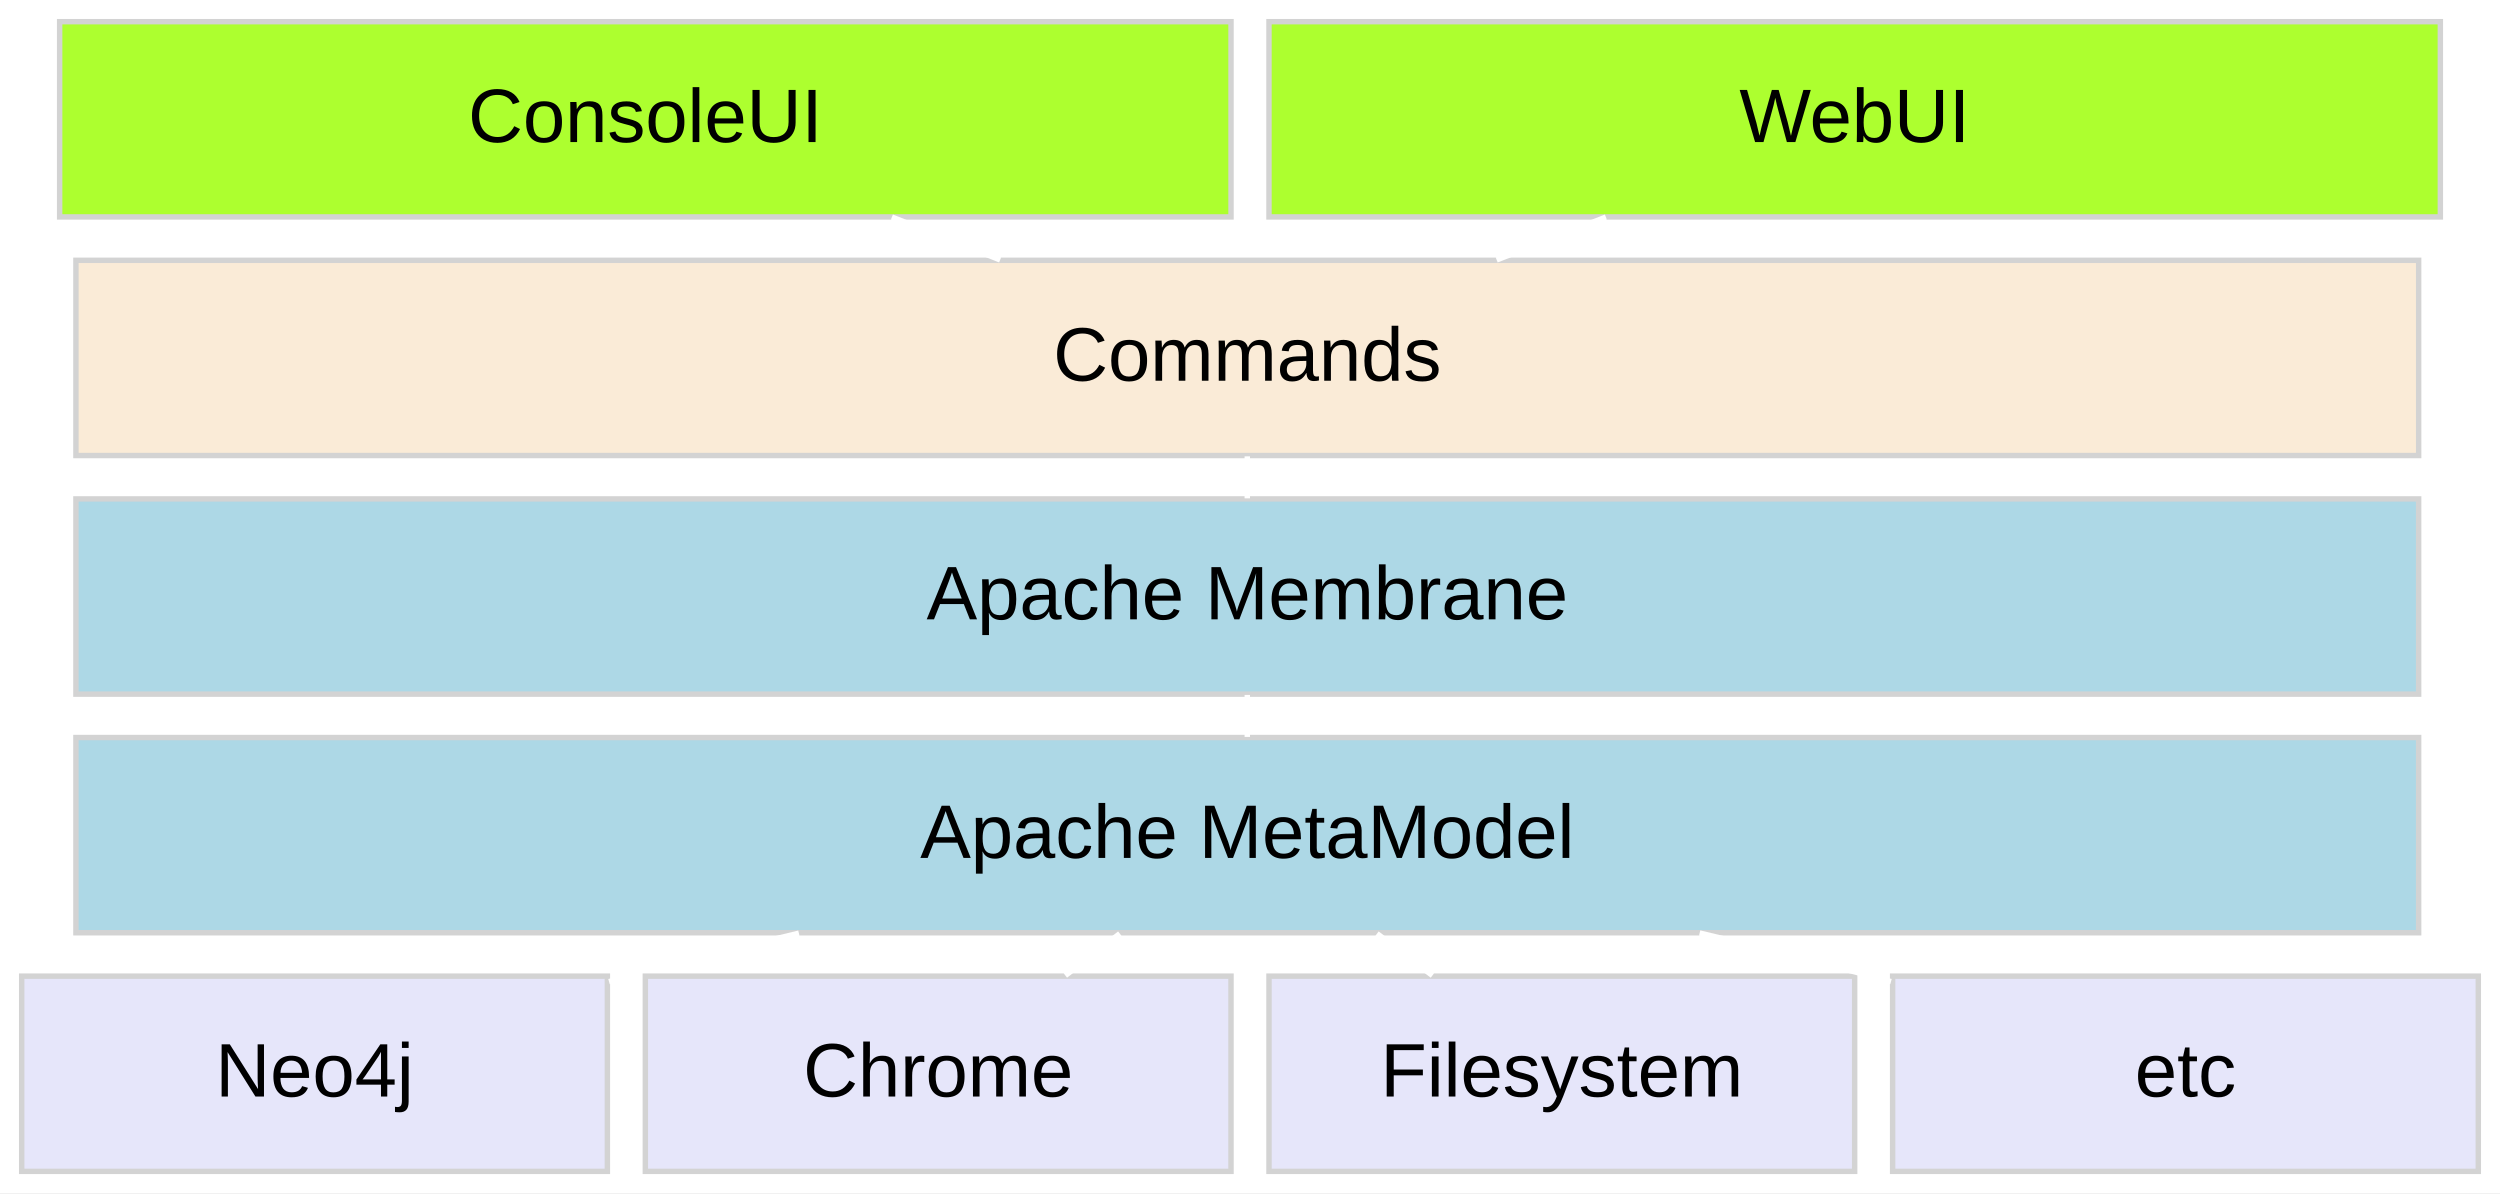
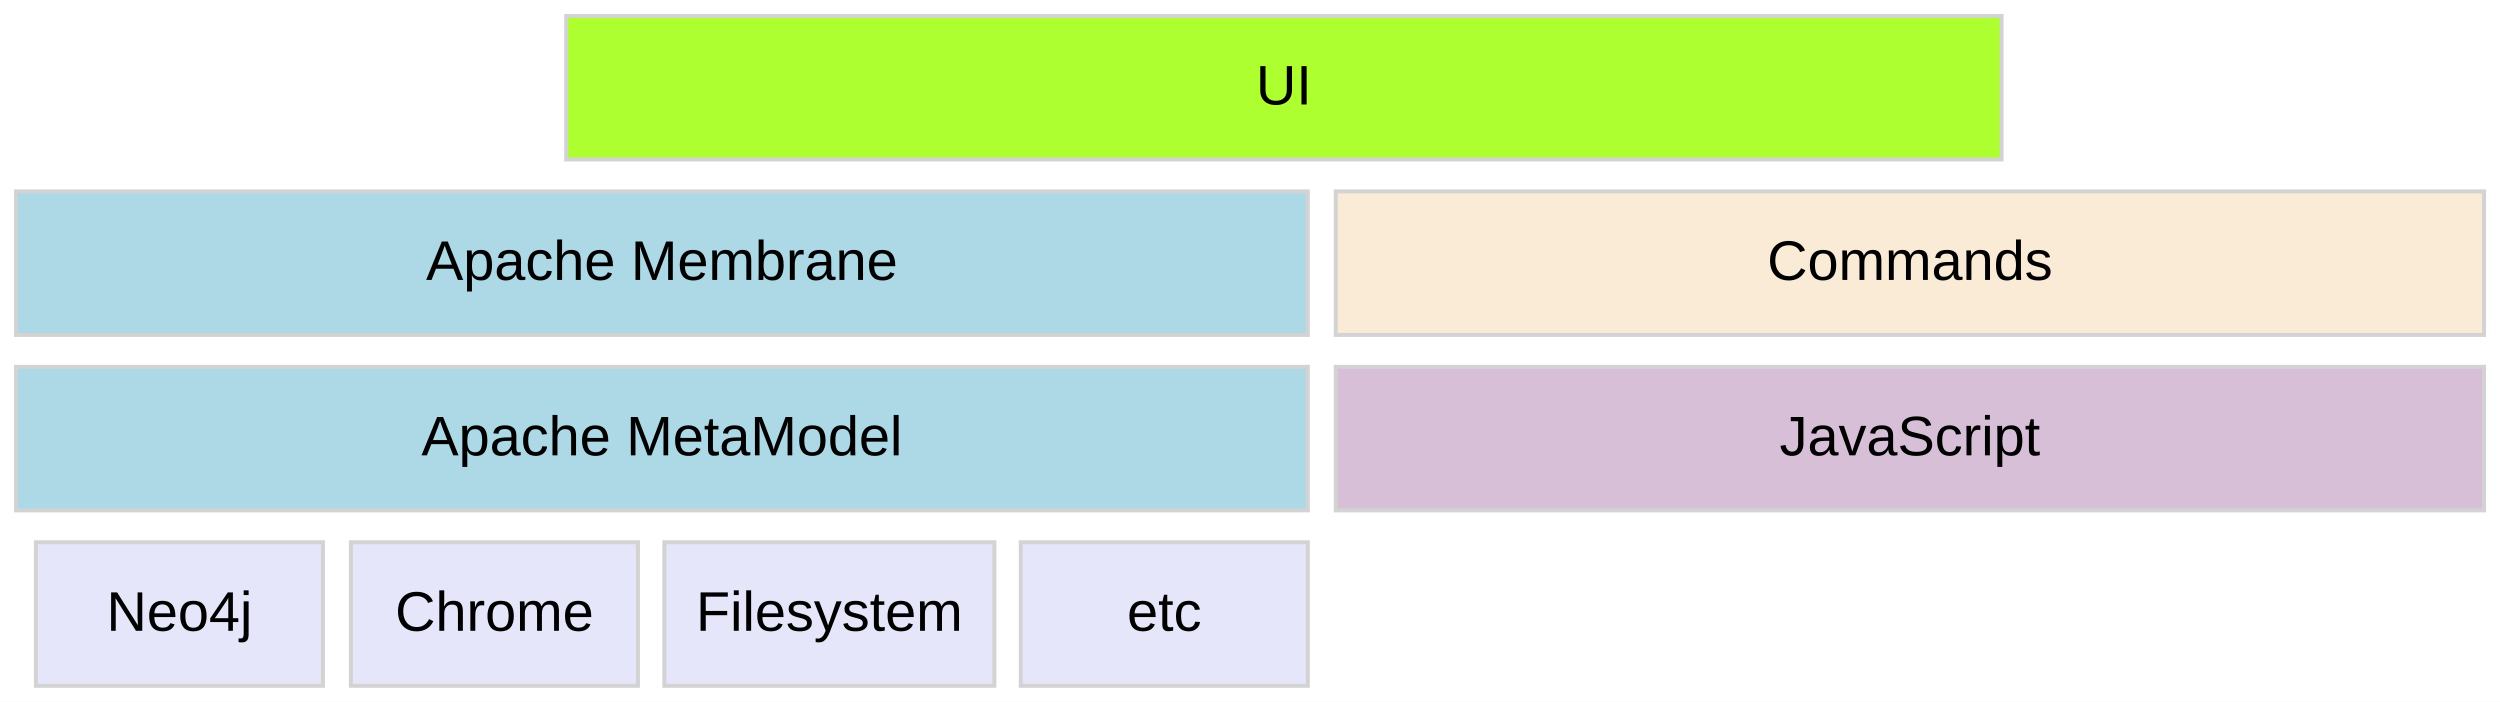
- <svg xmlns="http://www.w3.org/2000/svg" width="461pt" height="220pt" viewBox="0.00 0.00 461.00 220.00">
-   <g id="graph0" class="graph" transform="scale(1 1) rotate(0) translate(4 216)">
-     <polygon fill="#ffffff" stroke="transparent" points="-4,4 -4,-216 457,-216 457,4 -4,4" />
+ <svg xmlns="http://www.w3.org/2000/svg" width="627pt" height="176pt" viewBox="0.00 0.00 627.00 176.00">
+   <g id="graph0" class="graph" transform="scale(1 1) rotate(0) translate(4 172)">
+     <polygon fill="#ffffff" stroke="transparent" points="-4,4 -4,-172 623,-172 623,4 -4,4" />
    <g id="node1" class="node">
-       <polygon fill="#adff2f" stroke="#d3d3d3" points="223,-212 7,-212 7,-176 223,-176 223,-212" />
-       <text text-anchor="middle" x="115" y="-189.8" font-family="Arial" font-size="14.00" fill="#000000">ConsoleUI</text>
+       <polygon fill="#adff2f" stroke="#d3d3d3" points="498,-168 138,-168 138,-132 498,-132 498,-168" />
+       <text text-anchor="middle" x="318" y="-145.8" font-family="Arial" font-size="14.00" fill="#000000">UI</text>
+     </g>
+     <g id="node2" class="node">
+       <polygon fill="#add8e6" stroke="#d3d3d3" points="324,-124 0,-124 0,-88 324,-88 324,-124" />
+       <text text-anchor="middle" x="162" y="-101.8" font-family="Arial" font-size="14.00" fill="#000000">Apache Membrane</text>
+     </g>
+     <g id="node8" class="node">
+       <polygon fill="#faebd7" stroke="#d3d3d3" points="619,-124 331,-124 331,-88 619,-88 619,-124" />
+       <text text-anchor="middle" x="475" y="-101.8" font-family="Arial" font-size="14.00" fill="#000000">Commands</text>
    </g>
    <g id="node3" class="node">
-       <polygon fill="#faebd7" stroke="#d3d3d3" points="442,-168 10,-168 10,-132 442,-132 442,-168" />
-       <text text-anchor="middle" x="226" y="-145.8" font-family="Arial" font-size="14.00" fill="#000000">Commands</text>
-     </g>
-     <g id="edge1" class="edge">
-       <path fill="none" stroke="#ffffff" d="M160.468,-175.977C167.054,-173.366 173.835,-170.678 180.423,-168.067" />
-     </g>
-     <g id="node2" class="node">
-       <polygon fill="#adff2f" stroke="#d3d3d3" points="446,-212 230,-212 230,-176 446,-176 446,-212" />
-       <text text-anchor="middle" x="338" y="-189.8" font-family="Arial" font-size="14.00" fill="#000000">WebUI</text>
-     </g>
-     <g id="edge2" class="edge">
-       <path fill="none" stroke="#ffffff" d="M292.122,-175.977C285.477,-173.366 278.635,-170.678 271.988,-168.067" />
+       <polygon fill="#add8e6" stroke="#d3d3d3" points="324,-80 0,-80 0,-44 324,-44 324,-80" />
+       <text text-anchor="middle" x="162" y="-57.8" font-family="Arial" font-size="14.00" fill="#000000">Apache MetaModel</text>
    </g>
    <g id="node4" class="node">
-       <polygon fill="#add8e6" stroke="#d3d3d3" points="442,-124 10,-124 10,-88 442,-88 442,-124" />
-       <text text-anchor="middle" x="226" y="-101.8" font-family="Arial" font-size="14.00" fill="#000000">Apache Membrane</text>
-     </g>
-     <g id="edge3" class="edge">
-       <path fill="none" stroke="#ffffff" d="M226,-131.85C226,-129.293 226,-126.665 226,-124.109" />
+       <polygon fill="#e6e6fa" stroke="#d3d3d3" points="77,-36 5,-36 5,0 77,0 77,-36" />
+       <text text-anchor="middle" x="41" y="-13.8" font-family="Arial" font-size="14.00" fill="#000000">Neo4j</text>
    </g>
    <g id="node5" class="node">
-       <polygon fill="#add8e6" stroke="#d3d3d3" points="442,-80 10,-80 10,-44 442,-44 442,-80" />
-       <text text-anchor="middle" x="226" y="-57.8" font-family="Arial" font-size="14.00" fill="#000000">Apache MetaModel</text>
-     </g>
-     <g id="edge4" class="edge">
-       <path fill="none" stroke="#ffffff" d="M226,-87.85C226,-85.293 226,-82.665 226,-80.109" />
+       <polygon fill="#e6e6fa" stroke="#d3d3d3" points="156,-36 84,-36 84,0 156,0 156,-36" />
+       <text text-anchor="middle" x="120" y="-13.8" font-family="Arial" font-size="14.00" fill="#000000">Chrome</text>
    </g>
    <g id="node6" class="node">
-       <polygon fill="#e6e6fa" stroke="#d3d3d3" points="108,-36 0,-36 0,0 108,0 108,-36" />
-       <text text-anchor="middle" x="54" y="-13.8" font-family="Arial" font-size="14.00" fill="#000000">Neo4j</text>
-     </g>
-     <g id="edge5" class="edge">
-       <path fill="none" stroke="#ffffff" d="M143.312,-43.928C132.744,-41.388 122.096,-38.714 112,-36 110.778,-35.672 109.543,-35.334 108.3,-34.99" />
+       <polygon fill="#e6e6fa" stroke="#d3d3d3" points="245.382,-36 162.618,-36 162.618,0 245.382,0 245.382,-36" />
+       <text text-anchor="middle" x="204" y="-13.8" font-family="Arial" font-size="14.00" fill="#000000">Filesystem</text>
    </g>
    <g id="node7" class="node">
-       <polygon fill="#e6e6fa" stroke="#d3d3d3" points="223,-36 115,-36 115,0 223,0 223,-36" />
-       <text text-anchor="middle" x="169" y="-13.8" font-family="Arial" font-size="14.00" fill="#000000">Chrome</text>
-     </g>
-     <g id="edge6" class="edge">
-       <path fill="none" stroke="#ffffff" d="M202.487,-43.849C199.175,-41.293 195.77,-38.665 192.459,-36.109" />
-     </g>
-     <g id="node8" class="node">
-       <polygon fill="#e6e6fa" stroke="#d3d3d3" points="338,-36 230,-36 230,0 338,0 338,-36" />
-       <text text-anchor="middle" x="284" y="-13.8" font-family="Arial" font-size="14.00" fill="#000000">Filesystem</text>
-     </g>
-     <g id="edge7" class="edge">
-       <path fill="none" stroke="#ffffff" d="M249.926,-43.849C253.296,-41.293 256.76,-38.665 260.129,-36.109" />
+       <polygon fill="#e6e6fa" stroke="#d3d3d3" points="324,-36 252,-36 252,0 324,0 324,-36" />
+       <text text-anchor="middle" x="288" y="-13.8" font-family="Arial" font-size="14.00" fill="#000000">etc</text>
    </g>
    <g id="node9" class="node">
-       <polygon fill="#e6e6fa" stroke="#d3d3d3" points="453,-36 345,-36 345,0 453,0 453,-36" />
-       <text text-anchor="middle" x="399" y="-13.8" font-family="Arial" font-size="14.00" fill="#000000">etc</text>
-     </g>
-     <g id="edge8" class="edge">
-       <path fill="none" stroke="#ffffff" d="M309.416,-43.953C320.077,-41.408 330.817,-38.727 341,-36 342.222,-35.673 343.457,-35.337 344.701,-34.993" />
+       <polygon fill="#d8bfd8" stroke="#d3d3d3" points="619,-80 331,-80 331,-44 619,-44 619,-80" />
+       <text text-anchor="middle" x="475" y="-57.8" font-family="Arial" font-size="14.00" fill="#000000">JavaScript</text>
    </g>
  </g>
</svg>
